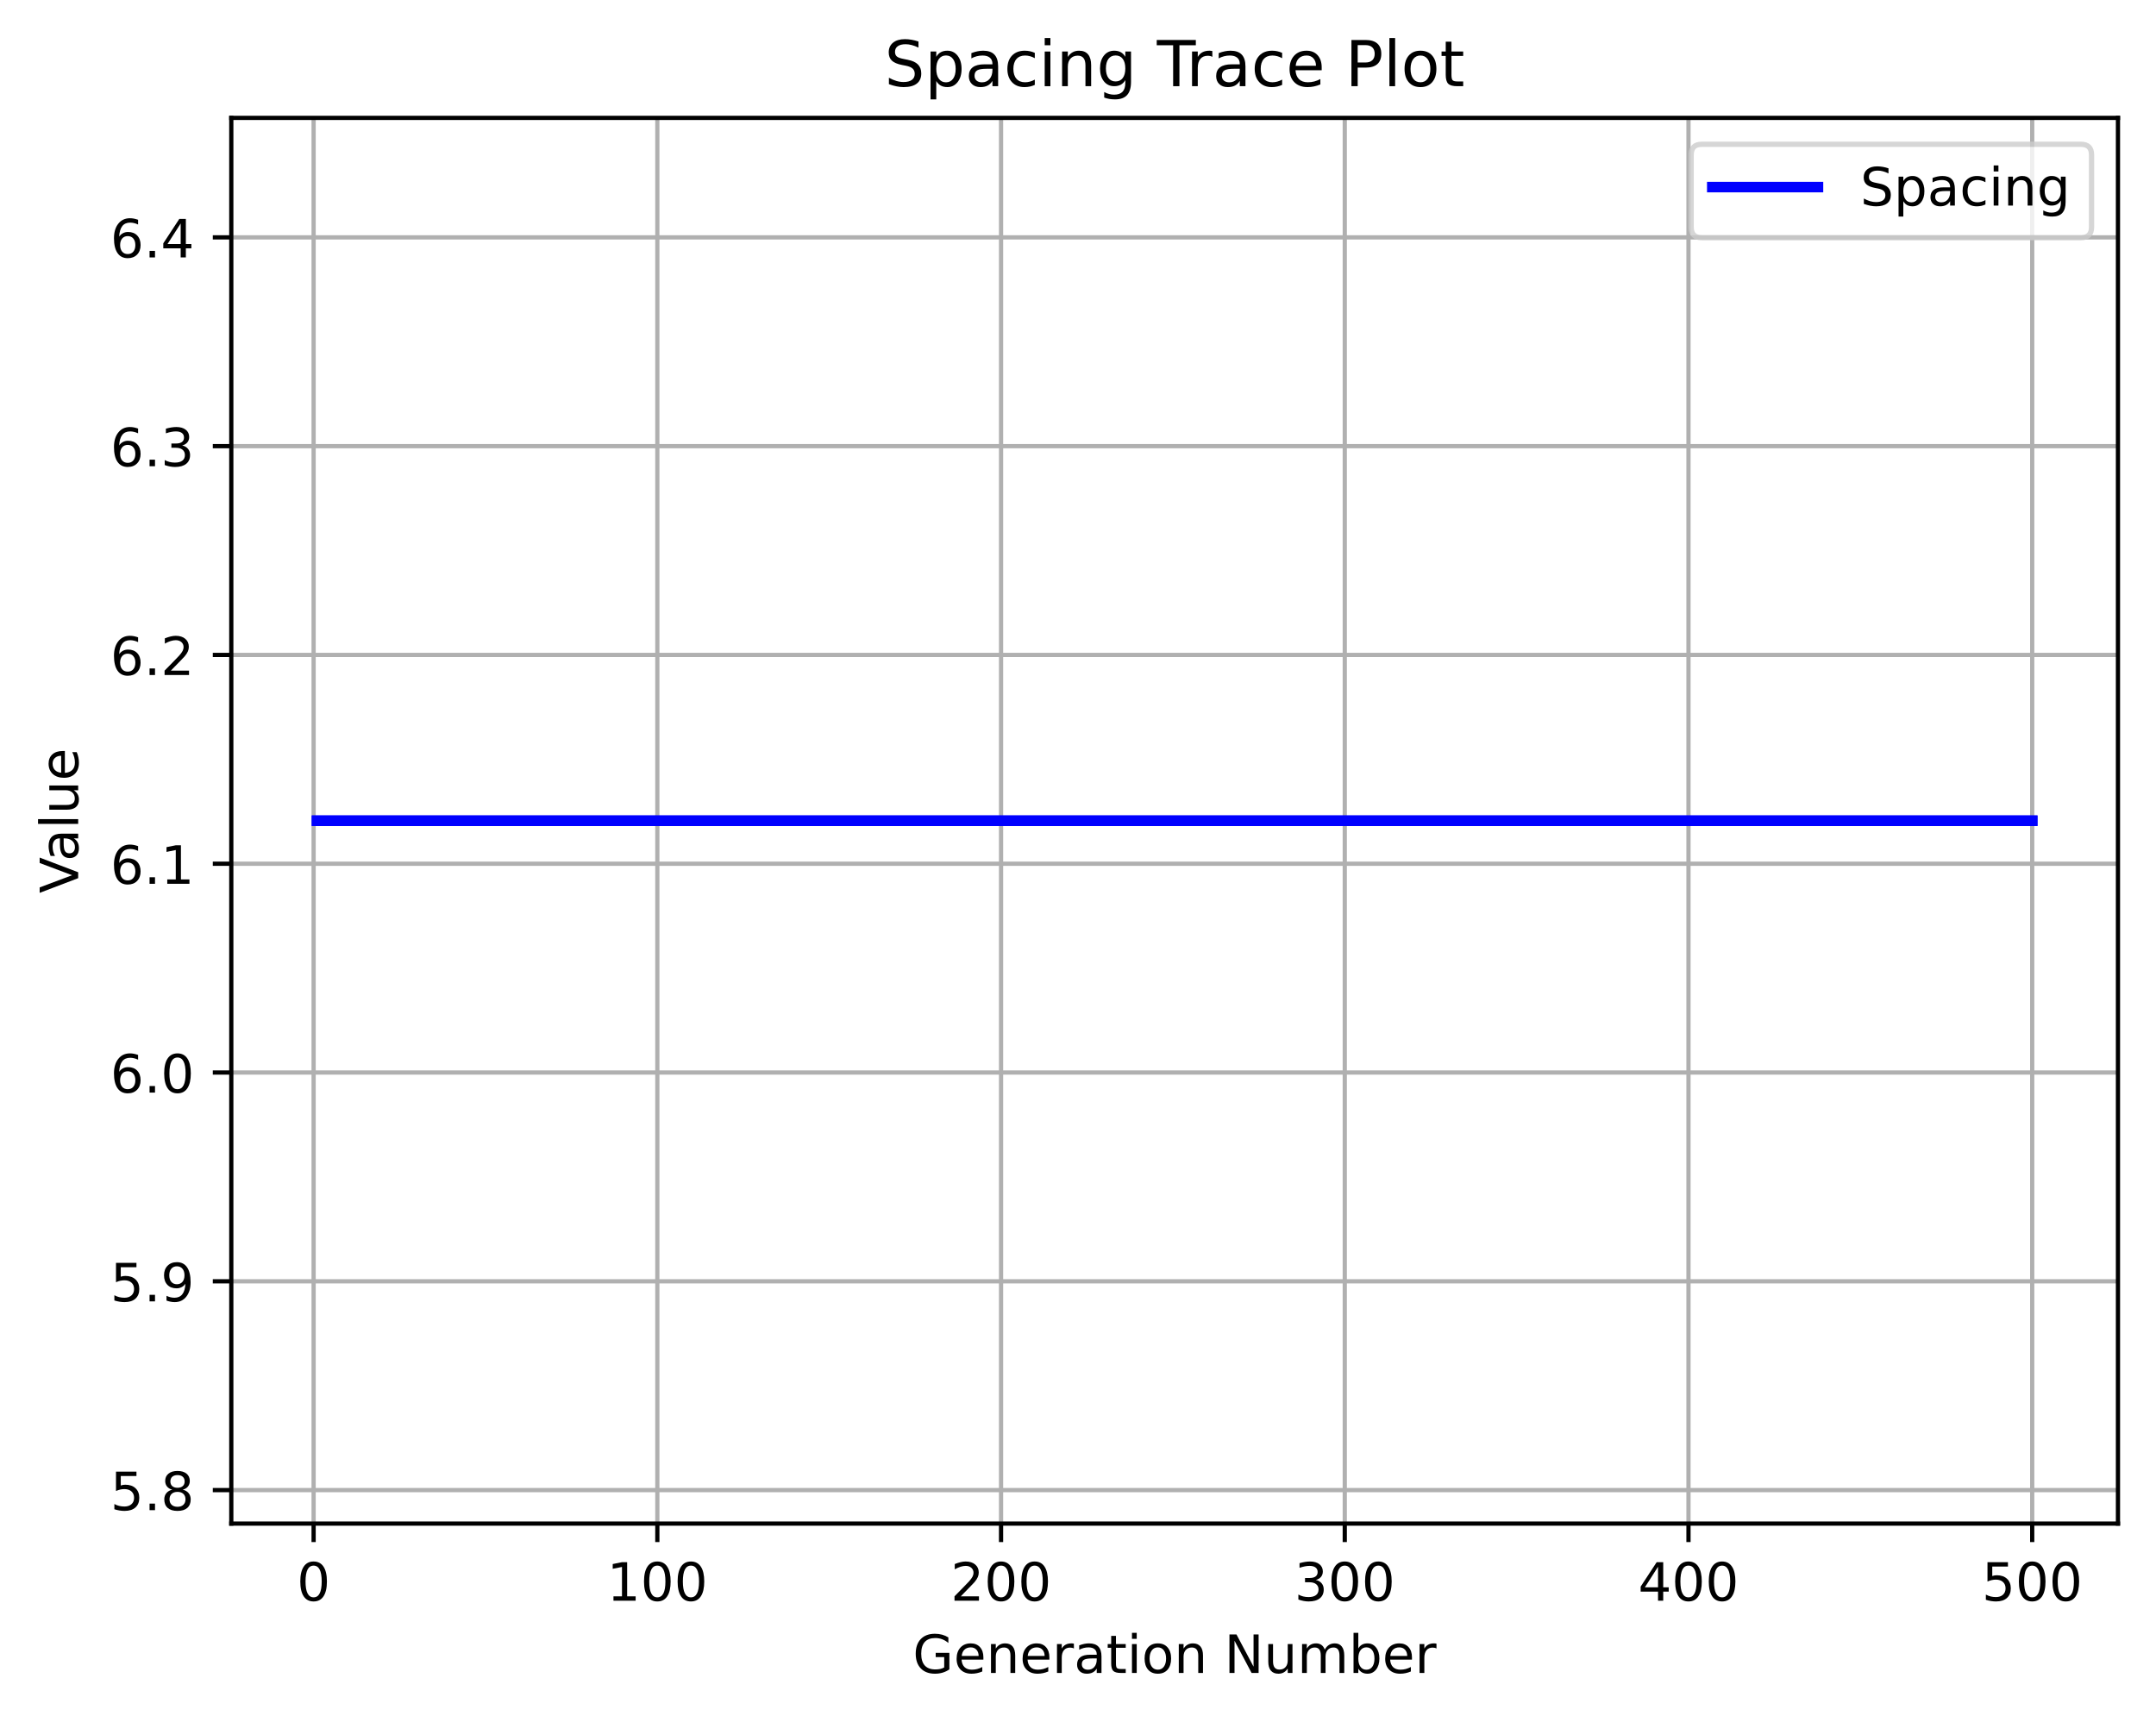
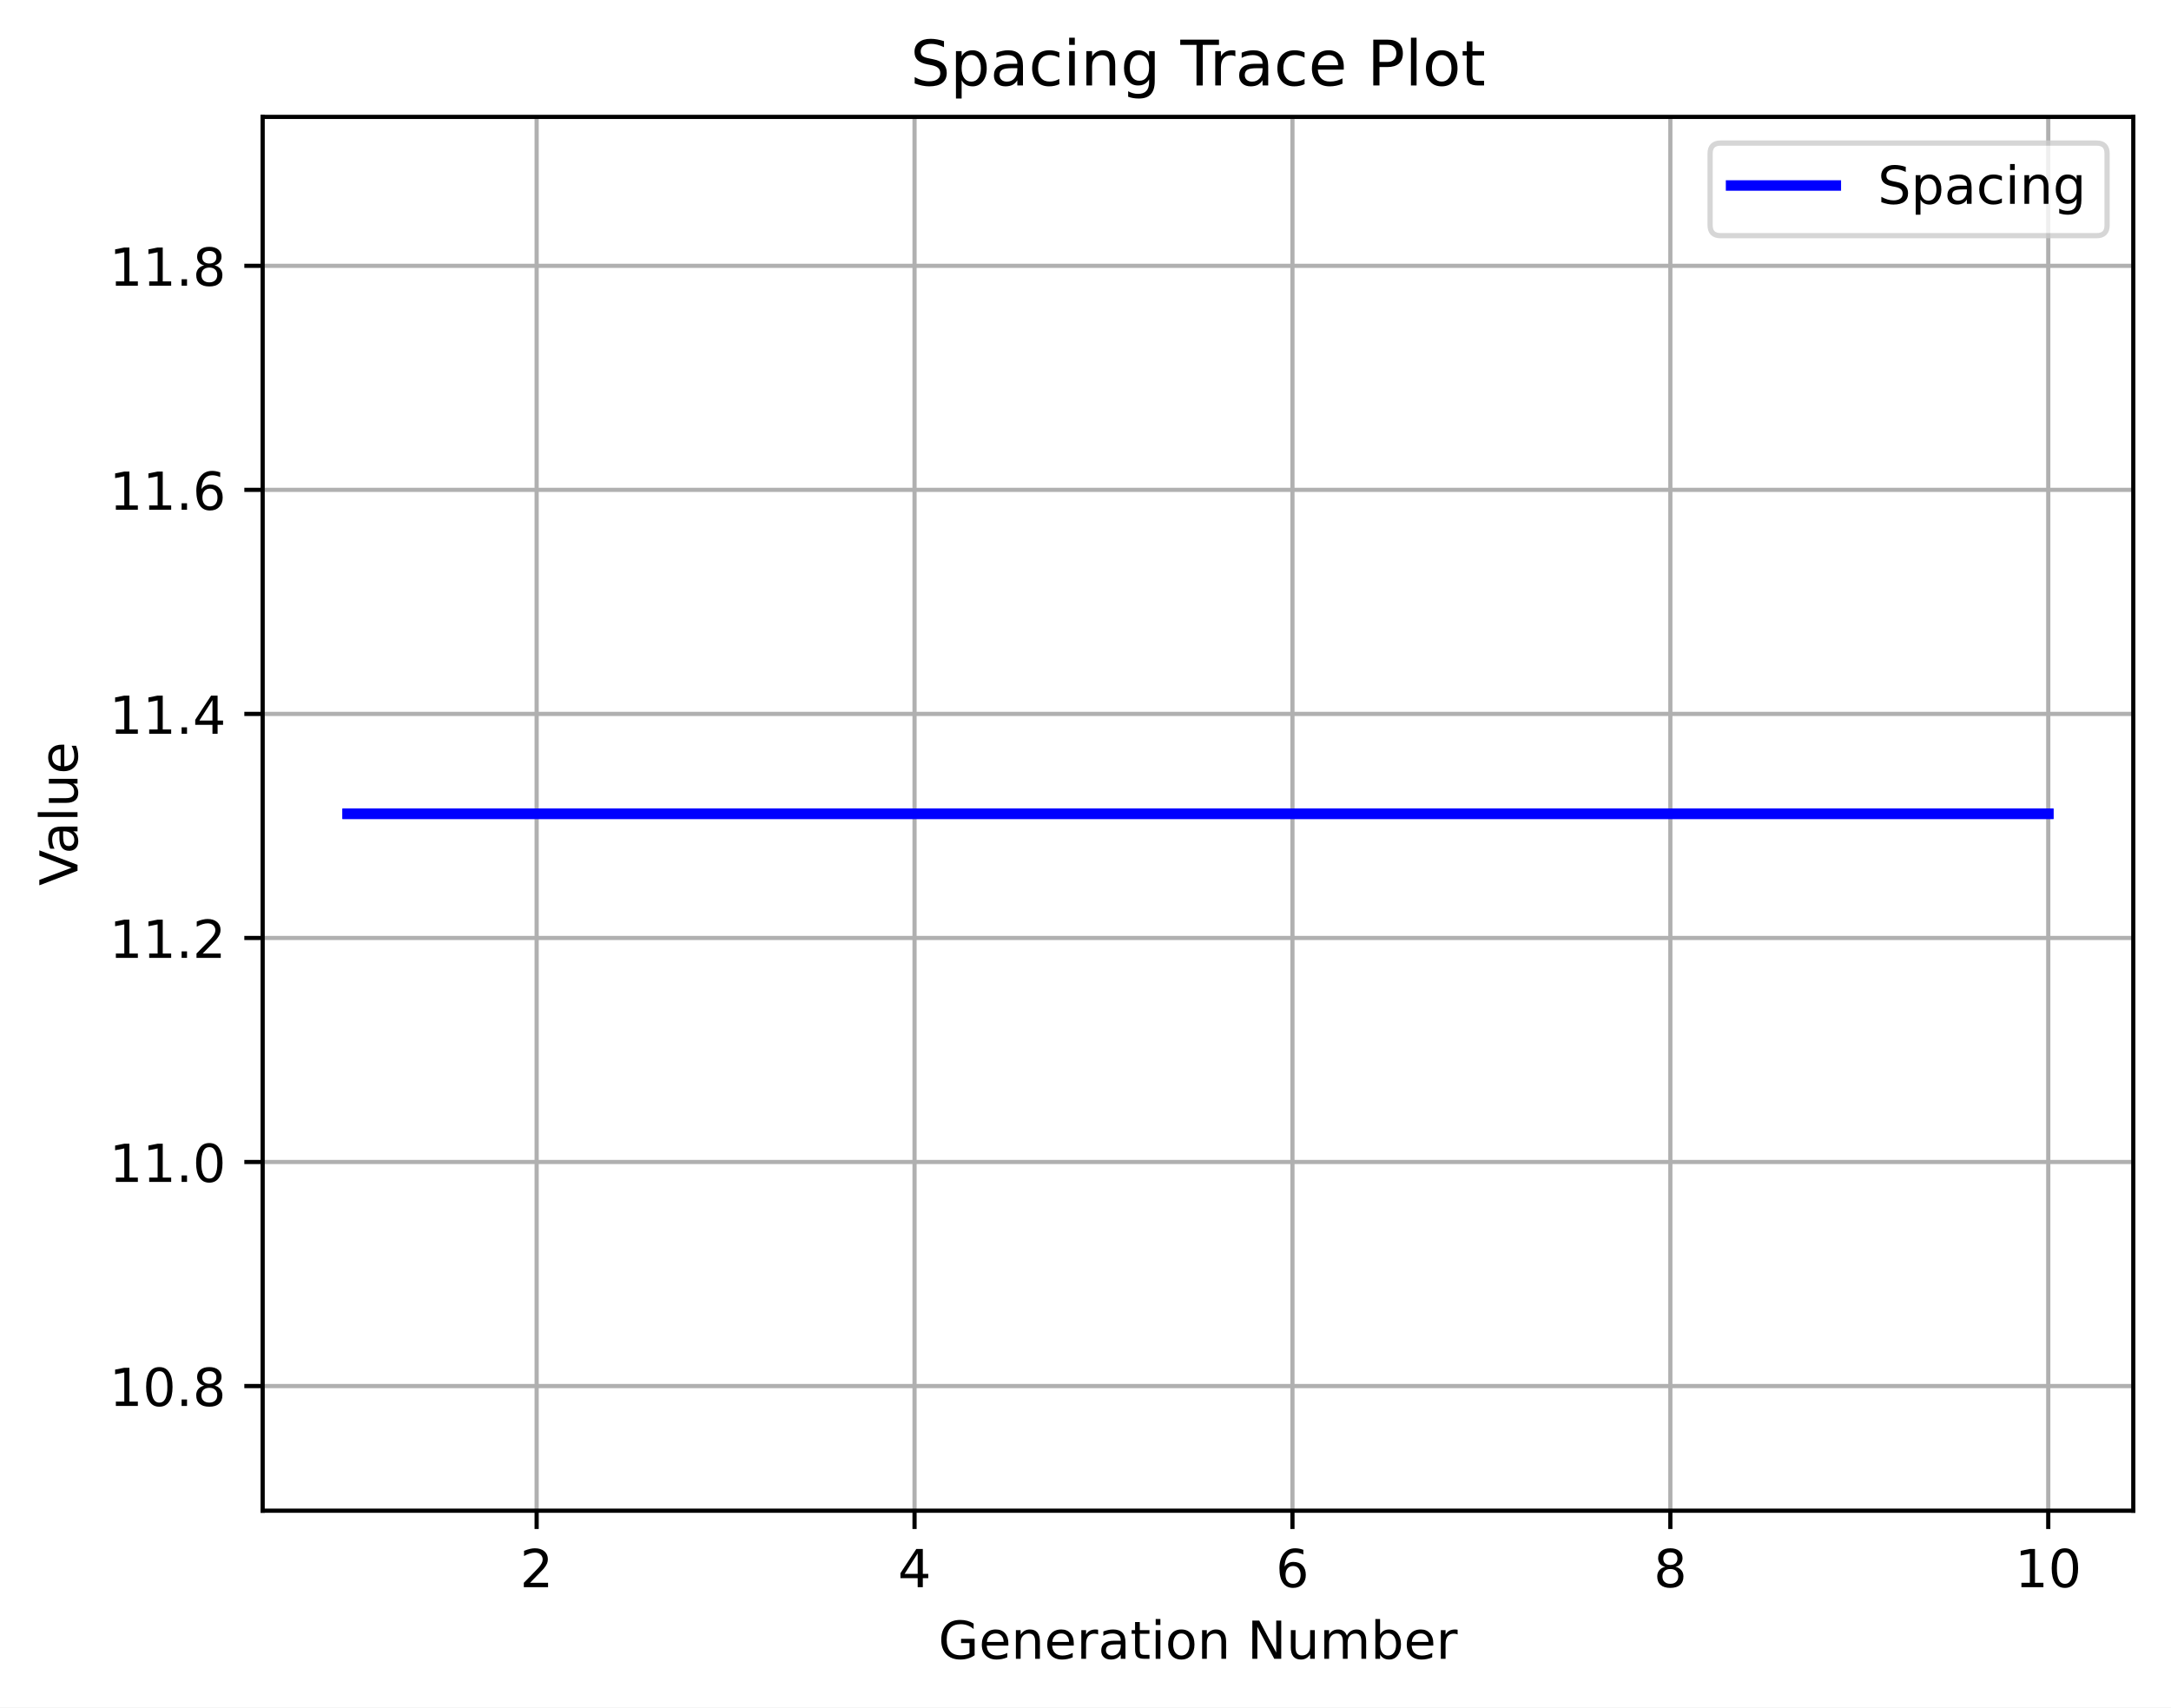
- <svg xmlns="http://www.w3.org/2000/svg" xmlns:xlink="http://www.w3.org/1999/xlink" width="408.101pt" height="325.986pt" viewBox="0 0 408.101 325.986" version="1.1">
+ <svg xmlns="http://www.w3.org/2000/svg" xmlns:xlink="http://www.w3.org/1999/xlink" width="414.464pt" height="325.986pt" viewBox="0 0 414.464 325.986" version="1.1">
  <defs>
    <style type="text/css">*{stroke-linejoin: round; stroke-linecap: butt}</style>
  </defs>
  <g id="figure_1">
    <g id="patch_1">
-       <path d="M 0 325.986  L 408.101 325.986  L 408.101 0  L 0 0  z " style="fill: #ffffff" />
+       <path d="M 0 325.986  L 414.464 325.986  L 414.464 0  L 0 0  z " style="fill: #ffffff" />
    </g>
    <g id="axes_1">
      <g id="patch_2">
-         <path d="M 43.781 288.43  L 400.901 288.43  L 400.901 22.318  L 43.781 22.318  z " style="fill: #ffffff" />
+         <path d="M 50.144 288.43  L 407.264 288.43  L 407.264 22.318  L 50.144 22.318  z " style="fill: #ffffff" />
      </g>
      <g id="matplotlib.axis_1">
        <g id="xtick_1">
          <g id="line2d_1">
-             <path d="M 59.363 288.43  L 59.363 22.318  " clip-path="url(#p12a99fe3f9)" style="fill: none; stroke: #b0b0b0; stroke-width: 0.8; stroke-linecap: square" />
+             <path d="M 102.449 288.43  L 102.449 22.318  " clip-path="url(#p8582b0bb33)" style="fill: none; stroke: #b0b0b0; stroke-width: 0.8; stroke-linecap: square" />
          </g>
          <g id="line2d_2">
            <defs>
-               <path id="m9d736e99a3" d="M 0 0  L 0 3.5  " style="stroke: #000000; stroke-width: 0.8" />
+               <path id="ma8dbb5bd4c" d="M 0 0  L 0 3.5  " style="stroke: #000000; stroke-width: 0.8" />
            </defs>
            <g>
-               <use xlink:href="#m9d736e99a3" x="59.363" y="288.43" style="stroke: #000000; stroke-width: 0.8" />
+               <use xlink:href="#ma8dbb5bd4c" x="102.449" y="288.43" style="stroke: #000000; stroke-width: 0.8" />
            </g>
          </g>
          <g id="text_1">
-             <g transform="translate(56.18212 303.0286)scale(0.1 -0.1)">
-               <defs>
-                 <path id="DejaVuSans-30" d="M 2034 4250  Q 1547 4250 1301 3770  Q 1056 3291 1056 2328  Q 1056 1369 1301 889  Q 1547 409 2034 409  Q 2525 409 2770 889  Q 3016 1369 3016 2328  Q 3016 3291 2770 3770  Q 2525 4250 2034 4250  z M 2034 4750  Q 2819 4750 3233 4129  Q 3647 3509 3647 2328  Q 3647 1150 3233 529  Q 2819 -91 2034 -91  Q 1250 -91 836 529  Q 422 1150 422 2328  Q 422 3509 836 4129  Q 1250 4750 2034 4750  z " transform="scale(0.015625)" />
-               </defs>
-               <use xlink:href="#DejaVuSans-30" />
+             <g transform="translate(99.26796 303.0286)scale(0.1 -0.1)">
+               <defs>
+                 <path id="DejaVuSans-32" d="M 1228 531  L 3431 531  L 3431 0  L 469 0  L 469 531  Q 828 903 1448 1529  Q 2069 2156 2228 2338  Q 2531 2678 2651 2914  Q 2772 3150 2772 3378  Q 2772 3750 2511 3984  Q 2250 4219 1831 4219  Q 1534 4219 1204 4116  Q 875 4013 500 3803  L 500 4441  Q 881 4594 1212 4672  Q 1544 4750 1819 4750  Q 2544 4750 2975 4387  Q 3406 4025 3406 3419  Q 3406 3131 3298 2873  Q 3191 2616 2906 2266  Q 2828 2175 2409 1742  Q 1991 1309 1228 531  z " transform="scale(0.015625)" />
+               </defs>
+               <use xlink:href="#DejaVuSans-32" />
            </g>
          </g>
        </g>
        <g id="xtick_2">
          <g id="line2d_3">
-             <path d="M 124.424 288.43  L 124.424 22.318  " clip-path="url(#p12a99fe3f9)" style="fill: none; stroke: #b0b0b0; stroke-width: 0.8; stroke-linecap: square" />
+             <path d="M 174.595 288.43  L 174.595 22.318  " clip-path="url(#p8582b0bb33)" style="fill: none; stroke: #b0b0b0; stroke-width: 0.8; stroke-linecap: square" />
          </g>
          <g id="line2d_4">
            <g>
-               <use xlink:href="#m9d736e99a3" x="124.424" y="288.43" style="stroke: #000000; stroke-width: 0.8" />
+               <use xlink:href="#ma8dbb5bd4c" x="174.595" y="288.43" style="stroke: #000000; stroke-width: 0.8" />
            </g>
          </g>
          <g id="text_2">
-             <g transform="translate(114.8806 303.0286)scale(0.1 -0.1)">
-               <defs>
-                 <path id="DejaVuSans-31" d="M 794 531  L 1825 531  L 1825 4091  L 703 3866  L 703 4441  L 1819 4666  L 2450 4666  L 2450 531  L 3481 531  L 3481 0  L 794 0  L 794 531  z " transform="scale(0.015625)" />
-               </defs>
-               <use xlink:href="#DejaVuSans-31" />
-               <use xlink:href="#DejaVuSans-30" x="63.623" />
-               <use xlink:href="#DejaVuSans-30" x="127.246" />
+             <g transform="translate(171.4134 303.0286)scale(0.1 -0.1)">
+               <defs>
+                 <path id="DejaVuSans-34" d="M 2419 4116  L 825 1625  L 2419 1625  L 2419 4116  z M 2253 4666  L 3047 4666  L 3047 1625  L 3713 1625  L 3713 1100  L 3047 1100  L 3047 0  L 2419 0  L 2419 1100  L 313 1100  L 313 1709  L 2253 4666  z " transform="scale(0.015625)" />
+               </defs>
+               <use xlink:href="#DejaVuSans-34" />
            </g>
          </g>
        </g>
        <g id="xtick_3">
          <g id="line2d_5">
-             <path d="M 189.485 288.43  L 189.485 22.318  " clip-path="url(#p12a99fe3f9)" style="fill: none; stroke: #b0b0b0; stroke-width: 0.8; stroke-linecap: square" />
+             <path d="M 246.74 288.43  L 246.74 22.318  " clip-path="url(#p8582b0bb33)" style="fill: none; stroke: #b0b0b0; stroke-width: 0.8; stroke-linecap: square" />
          </g>
          <g id="line2d_6">
            <g>
-               <use xlink:href="#m9d736e99a3" x="189.485" y="288.43" style="stroke: #000000; stroke-width: 0.8" />
+               <use xlink:href="#ma8dbb5bd4c" x="246.74" y="288.43" style="stroke: #000000; stroke-width: 0.8" />
            </g>
          </g>
          <g id="text_3">
-             <g transform="translate(179.9417 303.0286)scale(0.1 -0.1)">
-               <defs>
-                 <path id="DejaVuSans-32" d="M 1228 531  L 3431 531  L 3431 0  L 469 0  L 469 531  Q 828 903 1448 1529  Q 2069 2156 2228 2338  Q 2531 2678 2651 2914  Q 2772 3150 2772 3378  Q 2772 3750 2511 3984  Q 2250 4219 1831 4219  Q 1534 4219 1204 4116  Q 875 4013 500 3803  L 500 4441  Q 881 4594 1212 4672  Q 1544 4750 1819 4750  Q 2544 4750 2975 4387  Q 3406 4025 3406 3419  Q 3406 3131 3298 2873  Q 3191 2616 2906 2266  Q 2828 2175 2409 1742  Q 1991 1309 1228 531  z " transform="scale(0.015625)" />
-               </defs>
-               <use xlink:href="#DejaVuSans-32" />
-               <use xlink:href="#DejaVuSans-30" x="63.623" />
-               <use xlink:href="#DejaVuSans-30" x="127.246" />
+             <g transform="translate(243.5589 303.0286)scale(0.1 -0.1)">
+               <defs>
+                 <path id="DejaVuSans-36" d="M 2113 2584  Q 1688 2584 1439 2293  Q 1191 2003 1191 1497  Q 1191 994 1439 701  Q 1688 409 2113 409  Q 2538 409 2786 701  Q 3034 994 3034 1497  Q 3034 2003 2786 2293  Q 2538 2584 2113 2584  z M 3366 4563  L 3366 3988  Q 3128 4100 2886 4159  Q 2644 4219 2406 4219  Q 1781 4219 1451 3797  Q 1122 3375 1075 2522  Q 1259 2794 1537 2939  Q 1816 3084 2150 3084  Q 2853 3084 3261 2657  Q 3669 2231 3669 1497  Q 3669 778 3244 343  Q 2819 -91 2113 -91  Q 1303 -91 875 529  Q 447 1150 447 2328  Q 447 3434 972 4092  Q 1497 4750 2381 4750  Q 2619 4750 2861 4703  Q 3103 4656 3366 4563  z " transform="scale(0.015625)" />
+               </defs>
+               <use xlink:href="#DejaVuSans-36" />
            </g>
          </g>
        </g>
        <g id="xtick_4">
          <g id="line2d_7">
-             <path d="M 254.546 288.43  L 254.546 22.318  " clip-path="url(#p12a99fe3f9)" style="fill: none; stroke: #b0b0b0; stroke-width: 0.8; stroke-linecap: square" />
+             <path d="M 318.886 288.43  L 318.886 22.318  " clip-path="url(#p8582b0bb33)" style="fill: none; stroke: #b0b0b0; stroke-width: 0.8; stroke-linecap: square" />
          </g>
          <g id="line2d_8">
            <g>
-               <use xlink:href="#m9d736e99a3" x="254.546" y="288.43" style="stroke: #000000; stroke-width: 0.8" />
+               <use xlink:href="#ma8dbb5bd4c" x="318.886" y="288.43" style="stroke: #000000; stroke-width: 0.8" />
            </g>
          </g>
          <g id="text_4">
-             <g transform="translate(245.0027 303.0286)scale(0.1 -0.1)">
-               <defs>
-                 <path id="DejaVuSans-33" d="M 2597 2516  Q 3050 2419 3304 2112  Q 3559 1806 3559 1356  Q 3559 666 3084 287  Q 2609 -91 1734 -91  Q 1441 -91 1130 -33  Q 819 25 488 141  L 488 750  Q 750 597 1062 519  Q 1375 441 1716 441  Q 2309 441 2620 675  Q 2931 909 2931 1356  Q 2931 1769 2642 2001  Q 2353 2234 1838 2234  L 1294 2234  L 1294 2753  L 1863 2753  Q 2328 2753 2575 2939  Q 2822 3125 2822 3475  Q 2822 3834 2567 4026  Q 2313 4219 1838 4219  Q 1578 4219 1281 4162  Q 984 4106 628 3988  L 628 4550  Q 988 4650 1302 4700  Q 1616 4750 1894 4750  Q 2613 4750 3031 4423  Q 3450 4097 3450 3541  Q 3450 3153 3228 2886  Q 3006 2619 2597 2516  z " transform="scale(0.015625)" />
-               </defs>
-               <use xlink:href="#DejaVuSans-33" />
-               <use xlink:href="#DejaVuSans-30" x="63.623" />
-               <use xlink:href="#DejaVuSans-30" x="127.246" />
+             <g transform="translate(315.7043 303.0286)scale(0.1 -0.1)">
+               <defs>
+                 <path id="DejaVuSans-38" d="M 2034 2216  Q 1584 2216 1326 1975  Q 1069 1734 1069 1313  Q 1069 891 1326 650  Q 1584 409 2034 409  Q 2484 409 2743 651  Q 3003 894 3003 1313  Q 3003 1734 2745 1975  Q 2488 2216 2034 2216  z M 1403 2484  Q 997 2584 770 2862  Q 544 3141 544 3541  Q 544 4100 942 4425  Q 1341 4750 2034 4750  Q 2731 4750 3128 4425  Q 3525 4100 3525 3541  Q 3525 3141 3298 2862  Q 3072 2584 2669 2484  Q 3125 2378 3379 2068  Q 3634 1759 3634 1313  Q 3634 634 3220 271  Q 2806 -91 2034 -91  Q 1263 -91 848 271  Q 434 634 434 1313  Q 434 1759 690 2068  Q 947 2378 1403 2484  z M 1172 3481  Q 1172 3119 1398 2916  Q 1625 2713 2034 2713  Q 2441 2713 2670 2916  Q 2900 3119 2900 3481  Q 2900 3844 2670 4047  Q 2441 4250 2034 4250  Q 1625 4250 1398 4047  Q 1172 3844 1172 3481  z " transform="scale(0.015625)" />
+               </defs>
+               <use xlink:href="#DejaVuSans-38" />
            </g>
          </g>
        </g>
        <g id="xtick_5">
          <g id="line2d_9">
-             <path d="M 319.607 288.43  L 319.607 22.318  " clip-path="url(#p12a99fe3f9)" style="fill: none; stroke: #b0b0b0; stroke-width: 0.8; stroke-linecap: square" />
+             <path d="M 391.031 288.43  L 391.031 22.318  " clip-path="url(#p8582b0bb33)" style="fill: none; stroke: #b0b0b0; stroke-width: 0.8; stroke-linecap: square" />
          </g>
          <g id="line2d_10">
            <g>
-               <use xlink:href="#m9d736e99a3" x="319.607" y="288.43" style="stroke: #000000; stroke-width: 0.8" />
+               <use xlink:href="#ma8dbb5bd4c" x="391.031" y="288.43" style="stroke: #000000; stroke-width: 0.8" />
            </g>
          </g>
          <g id="text_5">
-             <g transform="translate(310.0637 303.0286)scale(0.1 -0.1)">
-               <defs>
-                 <path id="DejaVuSans-34" d="M 2419 4116  L 825 1625  L 2419 1625  L 2419 4116  z M 2253 4666  L 3047 4666  L 3047 1625  L 3713 1625  L 3713 1100  L 3047 1100  L 3047 0  L 2419 0  L 2419 1100  L 313 1100  L 313 1709  L 2253 4666  z " transform="scale(0.015625)" />
-               </defs>
-               <use xlink:href="#DejaVuSans-34" />
+             <g transform="translate(384.6685 303.0286)scale(0.1 -0.1)">
+               <defs>
+                 <path id="DejaVuSans-31" d="M 794 531  L 1825 531  L 1825 4091  L 703 3866  L 703 4441  L 1819 4666  L 2450 4666  L 2450 531  L 3481 531  L 3481 0  L 794 0  L 794 531  z " transform="scale(0.015625)" />
+                 <path id="DejaVuSans-30" d="M 2034 4250  Q 1547 4250 1301 3770  Q 1056 3291 1056 2328  Q 1056 1369 1301 889  Q 1547 409 2034 409  Q 2525 409 2770 889  Q 3016 1369 3016 2328  Q 3016 3291 2770 3770  Q 2525 4250 2034 4250  z M 2034 4750  Q 2819 4750 3233 4129  Q 3647 3509 3647 2328  Q 3647 1150 3233 529  Q 2819 -91 2034 -91  Q 1250 -91 836 529  Q 422 1150 422 2328  Q 422 3509 836 4129  Q 1250 4750 2034 4750  z " transform="scale(0.015625)" />
+               </defs>
+               <use xlink:href="#DejaVuSans-31" />
              <use xlink:href="#DejaVuSans-30" x="63.623" />
-               <use xlink:href="#DejaVuSans-30" x="127.246" />
-             </g>
-           </g>
-         </g>
-         <g id="xtick_6">
-           <g id="line2d_11">
-             <path d="M 384.669 288.43  L 384.669 22.318  " clip-path="url(#p12a99fe3f9)" style="fill: none; stroke: #b0b0b0; stroke-width: 0.8; stroke-linecap: square" />
-           </g>
-           <g id="line2d_12">
-             <g>
-               <use xlink:href="#m9d736e99a3" x="384.669" y="288.43" style="stroke: #000000; stroke-width: 0.8" />
-             </g>
-           </g>
-           <g id="text_6">
-             <g transform="translate(375.1248 303.0286)scale(0.1 -0.1)">
-               <defs>
-                 <path id="DejaVuSans-35" d="M 691 4666  L 3169 4666  L 3169 4134  L 1269 4134  L 1269 2991  Q 1406 3038 1543 3061  Q 1681 3084 1819 3084  Q 2600 3084 3056 2656  Q 3513 2228 3513 1497  Q 3513 744 3044 326  Q 2575 -91 1722 -91  Q 1428 -91 1123 -41  Q 819 9 494 109  L 494 744  Q 775 591 1075 516  Q 1375 441 1709 441  Q 2250 441 2565 725  Q 2881 1009 2881 1497  Q 2881 1984 2565 2268  Q 2250 2553 1709 2553  Q 1456 2553 1204 2497  Q 953 2441 691 2322  L 691 4666  z " transform="scale(0.015625)" />
-               </defs>
-               <use xlink:href="#DejaVuSans-35" />
-               <use xlink:href="#DejaVuSans-30" x="63.623" />
-               <use xlink:href="#DejaVuSans-30" x="127.246" />
-             </g>
-           </g>
-         </g>
-         <g id="text_7">
-           <g transform="translate(172.7733 316.7067)scale(0.1 -0.1)">
+             </g>
+           </g>
+         </g>
+         <g id="text_6">
+           <g transform="translate(179.1358 316.7067)scale(0.1 -0.1)">
            <defs>
              <path id="DejaVuSans-47" d="M 3809 666  L 3809 1919  L 2778 1919  L 2778 2438  L 4434 2438  L 4434 434  Q 4069 175 3628 42  Q 3188 -91 2688 -91  Q 1594 -91 976 548  Q 359 1188 359 2328  Q 359 3472 976 4111  Q 1594 4750 2688 4750  Q 3144 4750 3555 4637  Q 3966 4525 4313 4306  L 4313 3634  Q 3963 3931 3569 4081  Q 3175 4231 2741 4231  Q 1884 4231 1454 3753  Q 1025 3275 1025 2328  Q 1025 1384 1454 906  Q 1884 428 2741 428  Q 3075 428 3337 486  Q 3600 544 3809 666  z " transform="scale(0.015625)" />
              <path id="DejaVuSans-65" d="M 3597 1894  L 3597 1613  L 953 1613  Q 991 1019 1311 708  Q 1631 397 2203 397  Q 2534 397 2845 478  Q 3156 559 3463 722  L 3463 178  Q 3153 47 2828 -22  Q 2503 -91 2169 -91  Q 1331 -91 842 396  Q 353 884 353 1716  Q 353 2575 817 3079  Q 1281 3584 2069 3584  Q 2775 3584 3186 3129  Q 3597 2675 3597 1894  z M 3022 2063  Q 3016 2534 2758 2815  Q 2500 3097 2075 3097  Q 1594 3097 1305 2825  Q 1016 2553 972 2059  L 3022 2063  z " transform="scale(0.015625)" />
              <path id="DejaVuSans-6e" d="M 3513 2113  L 3513 0  L 2938 0  L 2938 2094  Q 2938 2591 2744 2837  Q 2550 3084 2163 3084  Q 1697 3084 1428 2787  Q 1159 2491 1159 1978  L 1159 0  L 581 0  L 581 3500  L 1159 3500  L 1159 2956  Q 1366 3272 1645 3428  Q 1925 3584 2291 3584  Q 2894 3584 3203 3211  Q 3513 2838 3513 2113  z " transform="scale(0.015625)" />
              <path id="DejaVuSans-72" d="M 2631 2963  Q 2534 3019 2420 3045  Q 2306 3072 2169 3072  Q 1681 3072 1420 2755  Q 1159 2438 1159 1844  L 1159 0  L 581 0  L 581 3500  L 1159 3500  L 1159 2956  Q 1341 3275 1631 3429  Q 1922 3584 2338 3584  Q 2397 3584 2469 3576  Q 2541 3569 2628 3553  L 2631 2963  z " transform="scale(0.015625)" />
              <path id="DejaVuSans-61" d="M 2194 1759  Q 1497 1759 1228 1600  Q 959 1441 959 1056  Q 959 750 1161 570  Q 1363 391 1709 391  Q 2188 391 2477 730  Q 2766 1069 2766 1631  L 2766 1759  L 2194 1759  z M 3341 1997  L 3341 0  L 2766 0  L 2766 531  Q 2569 213 2275 61  Q 1981 -91 1556 -91  Q 1019 -91 701 211  Q 384 513 384 1019  Q 384 1609 779 1909  Q 1175 2209 1959 2209  L 2766 2209  L 2766 2266  Q 2766 2663 2505 2880  Q 2244 3097 1772 3097  Q 1472 3097 1187 3025  Q 903 2953 641 2809  L 641 3341  Q 956 3463 1253 3523  Q 1550 3584 1831 3584  Q 2591 3584 2966 3190  Q 3341 2797 3341 1997  z " transform="scale(0.015625)" />
              <path id="DejaVuSans-74" d="M 1172 4494  L 1172 3500  L 2356 3500  L 2356 3053  L 1172 3053  L 1172 1153  Q 1172 725 1289 603  Q 1406 481 1766 481  L 2356 481  L 2356 0  L 1766 0  Q 1100 0 847 248  Q 594 497 594 1153  L 594 3053  L 172 3053  L 172 3500  L 594 3500  L 594 4494  L 1172 4494  z " transform="scale(0.015625)" />
              <path id="DejaVuSans-69" d="M 603 3500  L 1178 3500  L 1178 0  L 603 0  L 603 3500  z M 603 4863  L 1178 4863  L 1178 4134  L 603 4134  L 603 4863  z " transform="scale(0.015625)" />
              <path id="DejaVuSans-6f" d="M 1959 3097  Q 1497 3097 1228 2736  Q 959 2375 959 1747  Q 959 1119 1226 758  Q 1494 397 1959 397  Q 2419 397 2687 759  Q 2956 1122 2956 1747  Q 2956 2369 2687 2733  Q 2419 3097 1959 3097  z M 1959 3584  Q 2709 3584 3137 3096  Q 3566 2609 3566 1747  Q 3566 888 3137 398  Q 2709 -91 1959 -91  Q 1206 -91 779 398  Q 353 888 353 1747  Q 353 2609 779 3096  Q 1206 3584 1959 3584  z " transform="scale(0.015625)" />
              <path id="DejaVuSans-20" transform="scale(0.015625)" />
              <path id="DejaVuSans-4e" d="M 628 4666  L 1478 4666  L 3547 763  L 3547 4666  L 4159 4666  L 4159 0  L 3309 0  L 1241 3903  L 1241 0  L 628 0  L 628 4666  z " transform="scale(0.015625)" />
              <path id="DejaVuSans-75" d="M 544 1381  L 544 3500  L 1119 3500  L 1119 1403  Q 1119 906 1312 657  Q 1506 409 1894 409  Q 2359 409 2629 706  Q 2900 1003 2900 1516  L 2900 3500  L 3475 3500  L 3475 0  L 2900 0  L 2900 538  Q 2691 219 2414 64  Q 2138 -91 1772 -91  Q 1169 -91 856 284  Q 544 659 544 1381  z M 1991 3584  L 1991 3584  z " transform="scale(0.015625)" />
              <path id="DejaVuSans-6d" d="M 3328 2828  Q 3544 3216 3844 3400  Q 4144 3584 4550 3584  Q 5097 3584 5394 3201  Q 5691 2819 5691 2113  L 5691 0  L 5113 0  L 5113 2094  Q 5113 2597 4934 2840  Q 4756 3084 4391 3084  Q 3944 3084 3684 2787  Q 3425 2491 3425 1978  L 3425 0  L 2847 0  L 2847 2094  Q 2847 2600 2669 2842  Q 2491 3084 2119 3084  Q 1678 3084 1418 2786  Q 1159 2488 1159 1978  L 1159 0  L 581 0  L 581 3500  L 1159 3500  L 1159 2956  Q 1356 3278 1631 3431  Q 1906 3584 2284 3584  Q 2666 3584 2933 3390  Q 3200 3197 3328 2828  z " transform="scale(0.015625)" />
              <path id="DejaVuSans-62" d="M 3116 1747  Q 3116 2381 2855 2742  Q 2594 3103 2138 3103  Q 1681 3103 1420 2742  Q 1159 2381 1159 1747  Q 1159 1113 1420 752  Q 1681 391 2138 391  Q 2594 391 2855 752  Q 3116 1113 3116 1747  z M 1159 2969  Q 1341 3281 1617 3432  Q 1894 3584 2278 3584  Q 2916 3584 3314 3078  Q 3713 2572 3713 1747  Q 3713 922 3314 415  Q 2916 -91 2278 -91  Q 1894 -91 1617 61  Q 1341 213 1159 525  L 1159 0  L 581 0  L 581 4863  L 1159 4863  L 1159 2969  z " transform="scale(0.015625)" />
            </defs>
            <use xlink:href="#DejaVuSans-47" />
            <use xlink:href="#DejaVuSans-65" x="77.49" />
            <use xlink:href="#DejaVuSans-6e" x="139.014" />
            <use xlink:href="#DejaVuSans-65" x="202.393" />
            <use xlink:href="#DejaVuSans-72" x="263.916" />
            <use xlink:href="#DejaVuSans-61" x="305.029" />
            <use xlink:href="#DejaVuSans-74" x="366.309" />
            <use xlink:href="#DejaVuSans-69" x="405.518" />
            <use xlink:href="#DejaVuSans-6f" x="433.301" />
            <use xlink:href="#DejaVuSans-6e" x="494.482" />
            <use xlink:href="#DejaVuSans-20" x="557.861" />
            <use xlink:href="#DejaVuSans-4e" x="589.648" />
            <use xlink:href="#DejaVuSans-75" x="664.453" />
            <use xlink:href="#DejaVuSans-6d" x="727.832" />
            <use xlink:href="#DejaVuSans-62" x="825.244" />
            <use xlink:href="#DejaVuSans-65" x="888.721" />
            <use xlink:href="#DejaVuSans-72" x="950.244" />
          </g>
        </g>
      </g>
      <g id="matplotlib.axis_2">
        <g id="ytick_1">
+           <g id="line2d_11">
+             <path d="M 50.144 264.634  L 407.264 264.634  " clip-path="url(#p8582b0bb33)" style="fill: none; stroke: #b0b0b0; stroke-width: 0.8; stroke-linecap: square" />
+           </g>
+           <g id="line2d_12">
+             <defs>
+               <path id="mcc91964995" d="M 0 0  L -3.5 0  " style="stroke: #000000; stroke-width: 0.8" />
+             </defs>
+             <g>
+               <use xlink:href="#mcc91964995" x="50.144" y="264.634" style="stroke: #000000; stroke-width: 0.8" />
+             </g>
+           </g>
+           <g id="text_7">
+             <g transform="translate(20.87813 268.4332)scale(0.1 -0.1)">
+               <defs>
+                 <path id="DejaVuSans-2e" d="M 684 794  L 1344 794  L 1344 0  L 684 0  L 684 794  z " transform="scale(0.015625)" />
+               </defs>
+               <use xlink:href="#DejaVuSans-31" />
+               <use xlink:href="#DejaVuSans-30" x="63.623" />
+               <use xlink:href="#DejaVuSans-2e" x="127.246" />
+               <use xlink:href="#DejaVuSans-38" x="159.033" />
+             </g>
+           </g>
+         </g>
+         <g id="ytick_2">
          <g id="line2d_13">
-             <path d="M 43.781 282.089  L 400.901 282.089  " clip-path="url(#p12a99fe3f9)" style="fill: none; stroke: #b0b0b0; stroke-width: 0.8; stroke-linecap: square" />
+             <path d="M 50.144 221.857  L 407.264 221.857  " clip-path="url(#p8582b0bb33)" style="fill: none; stroke: #b0b0b0; stroke-width: 0.8; stroke-linecap: square" />
          </g>
          <g id="line2d_14">
-             <defs>
-               <path id="mde8ef88dd5" d="M 0 0  L -3.5 0  " style="stroke: #000000; stroke-width: 0.8" />
-             </defs>
-             <g>
-               <use xlink:href="#mde8ef88dd5" x="43.781" y="282.089" style="stroke: #000000; stroke-width: 0.8" />
+             <g>
+               <use xlink:href="#mcc91964995" x="50.144" y="221.857" style="stroke: #000000; stroke-width: 0.8" />
            </g>
          </g>
          <g id="text_8">
-             <g transform="translate(20.87813 285.8887)scale(0.1 -0.1)">
-               <defs>
-                 <path id="DejaVuSans-2e" d="M 684 794  L 1344 794  L 1344 0  L 684 0  L 684 794  z " transform="scale(0.015625)" />
-                 <path id="DejaVuSans-38" d="M 2034 2216  Q 1584 2216 1326 1975  Q 1069 1734 1069 1313  Q 1069 891 1326 650  Q 1584 409 2034 409  Q 2484 409 2743 651  Q 3003 894 3003 1313  Q 3003 1734 2745 1975  Q 2488 2216 2034 2216  z M 1403 2484  Q 997 2584 770 2862  Q 544 3141 544 3541  Q 544 4100 942 4425  Q 1341 4750 2034 4750  Q 2731 4750 3128 4425  Q 3525 4100 3525 3541  Q 3525 3141 3298 2862  Q 3072 2584 2669 2484  Q 3125 2378 3379 2068  Q 3634 1759 3634 1313  Q 3634 634 3220 271  Q 2806 -91 2034 -91  Q 1263 -91 848 271  Q 434 634 434 1313  Q 434 1759 690 2068  Q 947 2378 1403 2484  z M 1172 3481  Q 1172 3119 1398 2916  Q 1625 2713 2034 2713  Q 2441 2713 2670 2916  Q 2900 3119 2900 3481  Q 2900 3844 2670 4047  Q 2441 4250 2034 4250  Q 1625 4250 1398 4047  Q 1172 3844 1172 3481  z " transform="scale(0.015625)" />
-               </defs>
-               <use xlink:href="#DejaVuSans-35" />
-               <use xlink:href="#DejaVuSans-2e" x="63.623" />
-               <use xlink:href="#DejaVuSans-38" x="95.41" />
-             </g>
-           </g>
-         </g>
-         <g id="ytick_2">
+             <g transform="translate(20.87813 225.6565)scale(0.1 -0.1)">
+               <use xlink:href="#DejaVuSans-31" />
+               <use xlink:href="#DejaVuSans-31" x="63.623" />
+               <use xlink:href="#DejaVuSans-2e" x="127.246" />
+               <use xlink:href="#DejaVuSans-30" x="159.033" />
+             </g>
+           </g>
+         </g>
+         <g id="ytick_3">
          <g id="line2d_15">
-             <path d="M 43.781 242.564  L 400.901 242.564  " clip-path="url(#p12a99fe3f9)" style="fill: none; stroke: #b0b0b0; stroke-width: 0.8; stroke-linecap: square" />
+             <path d="M 50.144 179.081  L 407.264 179.081  " clip-path="url(#p8582b0bb33)" style="fill: none; stroke: #b0b0b0; stroke-width: 0.8; stroke-linecap: square" />
          </g>
          <g id="line2d_16">
            <g>
-               <use xlink:href="#mde8ef88dd5" x="43.781" y="242.564" style="stroke: #000000; stroke-width: 0.8" />
+               <use xlink:href="#mcc91964995" x="50.144" y="179.081" style="stroke: #000000; stroke-width: 0.8" />
            </g>
          </g>
          <g id="text_9">
-             <g transform="translate(20.87813 246.3631)scale(0.1 -0.1)">
-               <defs>
-                 <path id="DejaVuSans-39" d="M 703 97  L 703 672  Q 941 559 1184 500  Q 1428 441 1663 441  Q 2288 441 2617 861  Q 2947 1281 2994 2138  Q 2813 1869 2534 1725  Q 2256 1581 1919 1581  Q 1219 1581 811 2004  Q 403 2428 403 3163  Q 403 3881 828 4315  Q 1253 4750 1959 4750  Q 2769 4750 3195 4129  Q 3622 3509 3622 2328  Q 3622 1225 3098 567  Q 2575 -91 1691 -91  Q 1453 -91 1209 -44  Q 966 3 703 97  z M 1959 2075  Q 2384 2075 2632 2365  Q 2881 2656 2881 3163  Q 2881 3666 2632 3958  Q 2384 4250 1959 4250  Q 1534 4250 1286 3958  Q 1038 3666 1038 3163  Q 1038 2656 1286 2365  Q 1534 2075 1959 2075  z " transform="scale(0.015625)" />
-               </defs>
-               <use xlink:href="#DejaVuSans-35" />
-               <use xlink:href="#DejaVuSans-2e" x="63.623" />
-               <use xlink:href="#DejaVuSans-39" x="95.41" />
-             </g>
-           </g>
-         </g>
-         <g id="ytick_3">
+             <g transform="translate(20.87813 182.8799)scale(0.1 -0.1)">
+               <use xlink:href="#DejaVuSans-31" />
+               <use xlink:href="#DejaVuSans-31" x="63.623" />
+               <use xlink:href="#DejaVuSans-2e" x="127.246" />
+               <use xlink:href="#DejaVuSans-32" x="159.033" />
+             </g>
+           </g>
+         </g>
+         <g id="ytick_4">
          <g id="line2d_17">
-             <path d="M 43.781 203.038  L 400.901 203.038  " clip-path="url(#p12a99fe3f9)" style="fill: none; stroke: #b0b0b0; stroke-width: 0.8; stroke-linecap: square" />
+             <path d="M 50.144 136.304  L 407.264 136.304  " clip-path="url(#p8582b0bb33)" style="fill: none; stroke: #b0b0b0; stroke-width: 0.8; stroke-linecap: square" />
          </g>
          <g id="line2d_18">
            <g>
-               <use xlink:href="#mde8ef88dd5" x="43.781" y="203.038" style="stroke: #000000; stroke-width: 0.8" />
+               <use xlink:href="#mcc91964995" x="50.144" y="136.304" style="stroke: #000000; stroke-width: 0.8" />
            </g>
          </g>
          <g id="text_10">
-             <g transform="translate(20.87813 206.8375)scale(0.1 -0.1)">
-               <defs>
-                 <path id="DejaVuSans-36" d="M 2113 2584  Q 1688 2584 1439 2293  Q 1191 2003 1191 1497  Q 1191 994 1439 701  Q 1688 409 2113 409  Q 2538 409 2786 701  Q 3034 994 3034 1497  Q 3034 2003 2786 2293  Q 2538 2584 2113 2584  z M 3366 4563  L 3366 3988  Q 3128 4100 2886 4159  Q 2644 4219 2406 4219  Q 1781 4219 1451 3797  Q 1122 3375 1075 2522  Q 1259 2794 1537 2939  Q 1816 3084 2150 3084  Q 2853 3084 3261 2657  Q 3669 2231 3669 1497  Q 3669 778 3244 343  Q 2819 -91 2113 -91  Q 1303 -91 875 529  Q 447 1150 447 2328  Q 447 3434 972 4092  Q 1497 4750 2381 4750  Q 2619 4750 2861 4703  Q 3103 4656 3366 4563  z " transform="scale(0.015625)" />
-               </defs>
-               <use xlink:href="#DejaVuSans-36" />
-               <use xlink:href="#DejaVuSans-2e" x="63.623" />
-               <use xlink:href="#DejaVuSans-30" x="95.41" />
-             </g>
-           </g>
-         </g>
-         <g id="ytick_4">
+             <g transform="translate(20.87813 140.1032)scale(0.1 -0.1)">
+               <use xlink:href="#DejaVuSans-31" />
+               <use xlink:href="#DejaVuSans-31" x="63.623" />
+               <use xlink:href="#DejaVuSans-2e" x="127.246" />
+               <use xlink:href="#DejaVuSans-34" x="159.033" />
+             </g>
+           </g>
+         </g>
+         <g id="ytick_5">
          <g id="line2d_19">
-             <path d="M 43.781 163.513  L 400.901 163.513  " clip-path="url(#p12a99fe3f9)" style="fill: none; stroke: #b0b0b0; stroke-width: 0.8; stroke-linecap: square" />
+             <path d="M 50.144 93.527  L 407.264 93.527  " clip-path="url(#p8582b0bb33)" style="fill: none; stroke: #b0b0b0; stroke-width: 0.8; stroke-linecap: square" />
          </g>
          <g id="line2d_20">
            <g>
-               <use xlink:href="#mde8ef88dd5" x="43.781" y="163.513" style="stroke: #000000; stroke-width: 0.8" />
+               <use xlink:href="#mcc91964995" x="50.144" y="93.527" style="stroke: #000000; stroke-width: 0.8" />
            </g>
          </g>
          <g id="text_11">
-             <g transform="translate(20.87813 167.3119)scale(0.1 -0.1)">
-               <use xlink:href="#DejaVuSans-36" />
-               <use xlink:href="#DejaVuSans-2e" x="63.623" />
-               <use xlink:href="#DejaVuSans-31" x="95.41" />
-             </g>
-           </g>
-         </g>
-         <g id="ytick_5">
+             <g transform="translate(20.87813 97.32654)scale(0.1 -0.1)">
+               <use xlink:href="#DejaVuSans-31" />
+               <use xlink:href="#DejaVuSans-31" x="63.623" />
+               <use xlink:href="#DejaVuSans-2e" x="127.246" />
+               <use xlink:href="#DejaVuSans-36" x="159.033" />
+             </g>
+           </g>
+         </g>
+         <g id="ytick_6">
          <g id="line2d_21">
-             <path d="M 43.781 123.987  L 400.901 123.987  " clip-path="url(#p12a99fe3f9)" style="fill: none; stroke: #b0b0b0; stroke-width: 0.8; stroke-linecap: square" />
+             <path d="M 50.144 50.751  L 407.264 50.751  " clip-path="url(#p8582b0bb33)" style="fill: none; stroke: #b0b0b0; stroke-width: 0.8; stroke-linecap: square" />
          </g>
          <g id="line2d_22">
            <g>
-               <use xlink:href="#mde8ef88dd5" x="43.781" y="123.987" style="stroke: #000000; stroke-width: 0.8" />
+               <use xlink:href="#mcc91964995" x="50.144" y="50.751" style="stroke: #000000; stroke-width: 0.8" />
            </g>
          </g>
          <g id="text_12">
-             <g transform="translate(20.87813 127.7863)scale(0.1 -0.1)">
-               <use xlink:href="#DejaVuSans-36" />
-               <use xlink:href="#DejaVuSans-2e" x="63.623" />
-               <use xlink:href="#DejaVuSans-32" x="95.41" />
-             </g>
-           </g>
-         </g>
-         <g id="ytick_6">
-           <g id="line2d_23">
-             <path d="M 43.781 84.462  L 400.901 84.462  " clip-path="url(#p12a99fe3f9)" style="fill: none; stroke: #b0b0b0; stroke-width: 0.8; stroke-linecap: square" />
-           </g>
-           <g id="line2d_24">
-             <g>
-               <use xlink:href="#mde8ef88dd5" x="43.781" y="84.462" style="stroke: #000000; stroke-width: 0.8" />
-             </g>
-           </g>
-           <g id="text_13">
-             <g transform="translate(20.87813 88.26072)scale(0.1 -0.1)">
-               <use xlink:href="#DejaVuSans-36" />
-               <use xlink:href="#DejaVuSans-2e" x="63.623" />
-               <use xlink:href="#DejaVuSans-33" x="95.41" />
-             </g>
-           </g>
-         </g>
-         <g id="ytick_7">
-           <g id="line2d_25">
-             <path d="M 43.781 44.936  L 400.901 44.936  " clip-path="url(#p12a99fe3f9)" style="fill: none; stroke: #b0b0b0; stroke-width: 0.8; stroke-linecap: square" />
-           </g>
-           <g id="line2d_26">
-             <g>
-               <use xlink:href="#mde8ef88dd5" x="43.781" y="44.936" style="stroke: #000000; stroke-width: 0.8" />
-             </g>
-           </g>
-           <g id="text_14">
-             <g transform="translate(20.87813 48.73512)scale(0.1 -0.1)">
-               <use xlink:href="#DejaVuSans-36" />
-               <use xlink:href="#DejaVuSans-2e" x="63.623" />
-               <use xlink:href="#DejaVuSans-34" x="95.41" />
-             </g>
-           </g>
-         </g>
-         <g id="text_15">
+             <g transform="translate(20.87813 54.54987)scale(0.1 -0.1)">
+               <use xlink:href="#DejaVuSans-31" />
+               <use xlink:href="#DejaVuSans-31" x="63.623" />
+               <use xlink:href="#DejaVuSans-2e" x="127.246" />
+               <use xlink:href="#DejaVuSans-38" x="159.033" />
+             </g>
+           </g>
+         </g>
+         <g id="text_13">
          <g transform="translate(14.79844 169.1054)rotate(-90)scale(0.1 -0.1)">
            <defs>
              <path id="DejaVuSans-56" d="M 1831 0  L 50 4666  L 709 4666  L 2188 738  L 3669 4666  L 4325 4666  L 2547 0  L 1831 0  z " transform="scale(0.015625)" />
              <path id="DejaVuSans-6c" d="M 603 4863  L 1178 4863  L 1178 0  L 603 0  L 603 4863  z " transform="scale(0.015625)" />
            </defs>
            <use xlink:href="#DejaVuSans-56" />
            <use xlink:href="#DejaVuSans-61" x="60.658" />
            <use xlink:href="#DejaVuSans-6c" x="121.938" />
            <use xlink:href="#DejaVuSans-75" x="149.721" />
            <use xlink:href="#DejaVuSans-65" x="213.1" />
          </g>
        </g>
      </g>
-       <g id="line2d_27">
-         <path d="M 60.014 155.374  L 384.669 155.374  L 384.669 155.374  " clip-path="url(#p12a99fe3f9)" style="fill: none; stroke: #0000ff; stroke-width: 2; stroke-linecap: square" />
-       </g>
-       <g id="line2d_28">
-         <path d="M 60.014 155.374  L 384.669 155.374  L 384.669 155.374  " clip-path="url(#p12a99fe3f9)" style="fill: none; stroke: #0000ff; stroke-width: 2; stroke-linecap: square" />
+       <g id="line2d_23">
+         <path d="M 66.376 155.374  L 102.449 155.374  L 138.522 155.374  L 174.595 155.374  L 210.667 155.374  L 246.74 155.374  L 282.813 155.374  L 318.886 155.374  L 354.958 155.374  L 391.031 155.374  " clip-path="url(#p8582b0bb33)" style="fill: none; stroke: #0000ff; stroke-width: 2; stroke-linecap: square" />
+       </g>
+       <g id="line2d_24">
+         <path d="M 66.376 155.374  L 102.449 155.374  L 138.522 155.374  L 174.595 155.374  L 210.667 155.374  L 246.74 155.374  L 282.813 155.374  L 318.886 155.374  L 354.958 155.374  L 391.031 155.374  " clip-path="url(#p8582b0bb33)" style="fill: none; stroke: #0000ff; stroke-width: 2; stroke-linecap: square" />
      </g>
      <g id="patch_3">
-         <path d="M 43.781 288.43  L 43.781 22.318  " style="fill: none; stroke: #000000; stroke-width: 0.8; stroke-linejoin: miter; stroke-linecap: square" />
+         <path d="M 50.144 288.43  L 50.144 22.318  " style="fill: none; stroke: #000000; stroke-width: 0.8; stroke-linejoin: miter; stroke-linecap: square" />
      </g>
      <g id="patch_4">
-         <path d="M 400.901 288.43  L 400.901 22.318  " style="fill: none; stroke: #000000; stroke-width: 0.8; stroke-linejoin: miter; stroke-linecap: square" />
+         <path d="M 407.264 288.43  L 407.264 22.318  " style="fill: none; stroke: #000000; stroke-width: 0.8; stroke-linejoin: miter; stroke-linecap: square" />
      </g>
      <g id="patch_5">
-         <path d="M 43.781 288.43  L 400.901 288.43  " style="fill: none; stroke: #000000; stroke-width: 0.8; stroke-linejoin: miter; stroke-linecap: square" />
+         <path d="M 50.144 288.43  L 407.264 288.43  " style="fill: none; stroke: #000000; stroke-width: 0.8; stroke-linejoin: miter; stroke-linecap: square" />
      </g>
      <g id="patch_6">
-         <path d="M 43.781 22.318  L 400.901 22.318  " style="fill: none; stroke: #000000; stroke-width: 0.8; stroke-linejoin: miter; stroke-linecap: square" />
-       </g>
-       <g id="text_16">
-         <g transform="translate(167.4328 16.31812)scale(0.12 -0.12)">
+         <path d="M 50.144 22.318  L 407.264 22.318  " style="fill: none; stroke: #000000; stroke-width: 0.8; stroke-linejoin: miter; stroke-linecap: square" />
+       </g>
+       <g id="text_14">
+         <g transform="translate(173.7953 16.31812)scale(0.12 -0.12)">
          <defs>
            <path id="DejaVuSans-53" d="M 3425 4513  L 3425 3897  Q 3066 4069 2747 4153  Q 2428 4238 2131 4238  Q 1616 4238 1336 4038  Q 1056 3838 1056 3469  Q 1056 3159 1242 3001  Q 1428 2844 1947 2747  L 2328 2669  Q 3034 2534 3370 2195  Q 3706 1856 3706 1288  Q 3706 609 3251 259  Q 2797 -91 1919 -91  Q 1588 -91 1214 -16  Q 841 59 441 206  L 441 856  Q 825 641 1194 531  Q 1563 422 1919 422  Q 2459 422 2753 634  Q 3047 847 3047 1241  Q 3047 1584 2836 1778  Q 2625 1972 2144 2069  L 1759 2144  Q 1053 2284 737 2584  Q 422 2884 422 3419  Q 422 4038 858 4394  Q 1294 4750 2059 4750  Q 2388 4750 2728 4690  Q 3069 4631 3425 4513  z " transform="scale(0.015625)" />
            <path id="DejaVuSans-70" d="M 1159 525  L 1159 -1331  L 581 -1331  L 581 3500  L 1159 3500  L 1159 2969  Q 1341 3281 1617 3432  Q 1894 3584 2278 3584  Q 2916 3584 3314 3078  Q 3713 2572 3713 1747  Q 3713 922 3314 415  Q 2916 -91 2278 -91  Q 1894 -91 1617 61  Q 1341 213 1159 525  z M 3116 1747  Q 3116 2381 2855 2742  Q 2594 3103 2138 3103  Q 1681 3103 1420 2742  Q 1159 2381 1159 1747  Q 1159 1113 1420 752  Q 1681 391 2138 391  Q 2594 391 2855 752  Q 3116 1113 3116 1747  z " transform="scale(0.015625)" />
            <path id="DejaVuSans-63" d="M 3122 3366  L 3122 2828  Q 2878 2963 2633 3030  Q 2388 3097 2138 3097  Q 1578 3097 1268 2742  Q 959 2388 959 1747  Q 959 1106 1268 751  Q 1578 397 2138 397  Q 2388 397 2633 464  Q 2878 531 3122 666  L 3122 134  Q 2881 22 2623 -34  Q 2366 -91 2075 -91  Q 1284 -91 818 406  Q 353 903 353 1747  Q 353 2603 823 3093  Q 1294 3584 2113 3584  Q 2378 3584 2631 3529  Q 2884 3475 3122 3366  z " transform="scale(0.015625)" />
            <path id="DejaVuSans-67" d="M 2906 1791  Q 2906 2416 2648 2759  Q 2391 3103 1925 3103  Q 1463 3103 1205 2759  Q 947 2416 947 1791  Q 947 1169 1205 825  Q 1463 481 1925 481  Q 2391 481 2648 825  Q 2906 1169 2906 1791  z M 3481 434  Q 3481 -459 3084 -895  Q 2688 -1331 1869 -1331  Q 1566 -1331 1297 -1286  Q 1028 -1241 775 -1147  L 775 -588  Q 1028 -725 1275 -790  Q 1522 -856 1778 -856  Q 2344 -856 2625 -561  Q 2906 -266 2906 331  L 2906 616  Q 2728 306 2450 153  Q 2172 0 1784 0  Q 1141 0 747 490  Q 353 981 353 1791  Q 353 2603 747 3093  Q 1141 3584 1784 3584  Q 2172 3584 2450 3431  Q 2728 3278 2906 2969  L 2906 3500  L 3481 3500  L 3481 434  z " transform="scale(0.015625)" />
            <path id="DejaVuSans-54" d="M -19 4666  L 3928 4666  L 3928 4134  L 2272 4134  L 2272 0  L 1638 0  L 1638 4134  L -19 4134  L -19 4666  z " transform="scale(0.015625)" />
            <path id="DejaVuSans-50" d="M 1259 4147  L 1259 2394  L 2053 2394  Q 2494 2394 2734 2622  Q 2975 2850 2975 3272  Q 2975 3691 2734 3919  Q 2494 4147 2053 4147  L 1259 4147  z M 628 4666  L 2053 4666  Q 2838 4666 3239 4311  Q 3641 3956 3641 3272  Q 3641 2581 3239 2228  Q 2838 1875 2053 1875  L 1259 1875  L 1259 0  L 628 0  L 628 4666  z " transform="scale(0.015625)" />
          </defs>
          <use xlink:href="#DejaVuSans-53" />
          <use xlink:href="#DejaVuSans-70" x="63.477" />
          <use xlink:href="#DejaVuSans-61" x="126.953" />
          <use xlink:href="#DejaVuSans-63" x="188.232" />
          <use xlink:href="#DejaVuSans-69" x="243.213" />
          <use xlink:href="#DejaVuSans-6e" x="270.996" />
          <use xlink:href="#DejaVuSans-67" x="334.375" />
          <use xlink:href="#DejaVuSans-20" x="397.852" />
          <use xlink:href="#DejaVuSans-54" x="429.639" />
          <use xlink:href="#DejaVuSans-72" x="475.973" />
          <use xlink:href="#DejaVuSans-61" x="517.086" />
          <use xlink:href="#DejaVuSans-63" x="578.365" />
          <use xlink:href="#DejaVuSans-65" x="633.346" />
          <use xlink:href="#DejaVuSans-20" x="694.869" />
          <use xlink:href="#DejaVuSans-50" x="726.656" />
          <use xlink:href="#DejaVuSans-6c" x="786.959" />
          <use xlink:href="#DejaVuSans-6f" x="814.742" />
          <use xlink:href="#DejaVuSans-74" x="875.924" />
        </g>
      </g>
      <g id="legend_1">
        <g id="patch_7">
-           <path d="M 322.114 44.996  L 393.901 44.996  Q 395.901 44.996 395.901 42.996  L 395.901 29.318  Q 395.901 27.318 393.901 27.318  L 322.114 27.318  Q 320.114 27.318 320.114 29.318  L 320.114 42.996  Q 320.114 44.996 322.114 44.996  z " style="fill: #ffffff; opacity: 0.8; stroke: #cccccc; stroke-linejoin: miter" />
-         </g>
-         <g id="line2d_29">
-           <path d="M 324.114 35.417  L 334.114 35.417  L 344.114 35.417  " style="fill: none; stroke: #0000ff; stroke-width: 2; stroke-linecap: square" />
-         </g>
-         <g id="text_17">
-           <g transform="translate(352.1137 38.91656)scale(0.1 -0.1)">
+           <path d="M 328.476 44.996  L 400.264 44.996  Q 402.264 44.996 402.264 42.996  L 402.264 29.318  Q 402.264 27.318 400.264 27.318  L 328.476 27.318  Q 326.476 27.318 326.476 29.318  L 326.476 42.996  Q 326.476 44.996 328.476 44.996  z " style="fill: #ffffff; opacity: 0.8; stroke: #cccccc; stroke-linejoin: miter" />
+         </g>
+         <g id="line2d_25">
+           <path d="M 330.476 35.417  L 340.476 35.417  L 350.476 35.417  " style="fill: none; stroke: #0000ff; stroke-width: 2; stroke-linecap: square" />
+         </g>
+         <g id="text_15">
+           <g transform="translate(358.4762 38.91656)scale(0.1 -0.1)">
            <use xlink:href="#DejaVuSans-53" />
            <use xlink:href="#DejaVuSans-70" x="63.477" />
            <use xlink:href="#DejaVuSans-61" x="126.953" />
            <use xlink:href="#DejaVuSans-63" x="188.232" />
            <use xlink:href="#DejaVuSans-69" x="243.213" />
            <use xlink:href="#DejaVuSans-6e" x="270.996" />
            <use xlink:href="#DejaVuSans-67" x="334.375" />
          </g>
        </g>
      </g>
    </g>
  </g>
  <defs>
-     <clipPath id="p12a99fe3f9">
-       <rect x="43.781" y="22.318" width="357.12" height="266.112" />
+     <clipPath id="p8582b0bb33">
+       <rect x="50.144" y="22.318" width="357.12" height="266.112" />
    </clipPath>
  </defs>
</svg>
